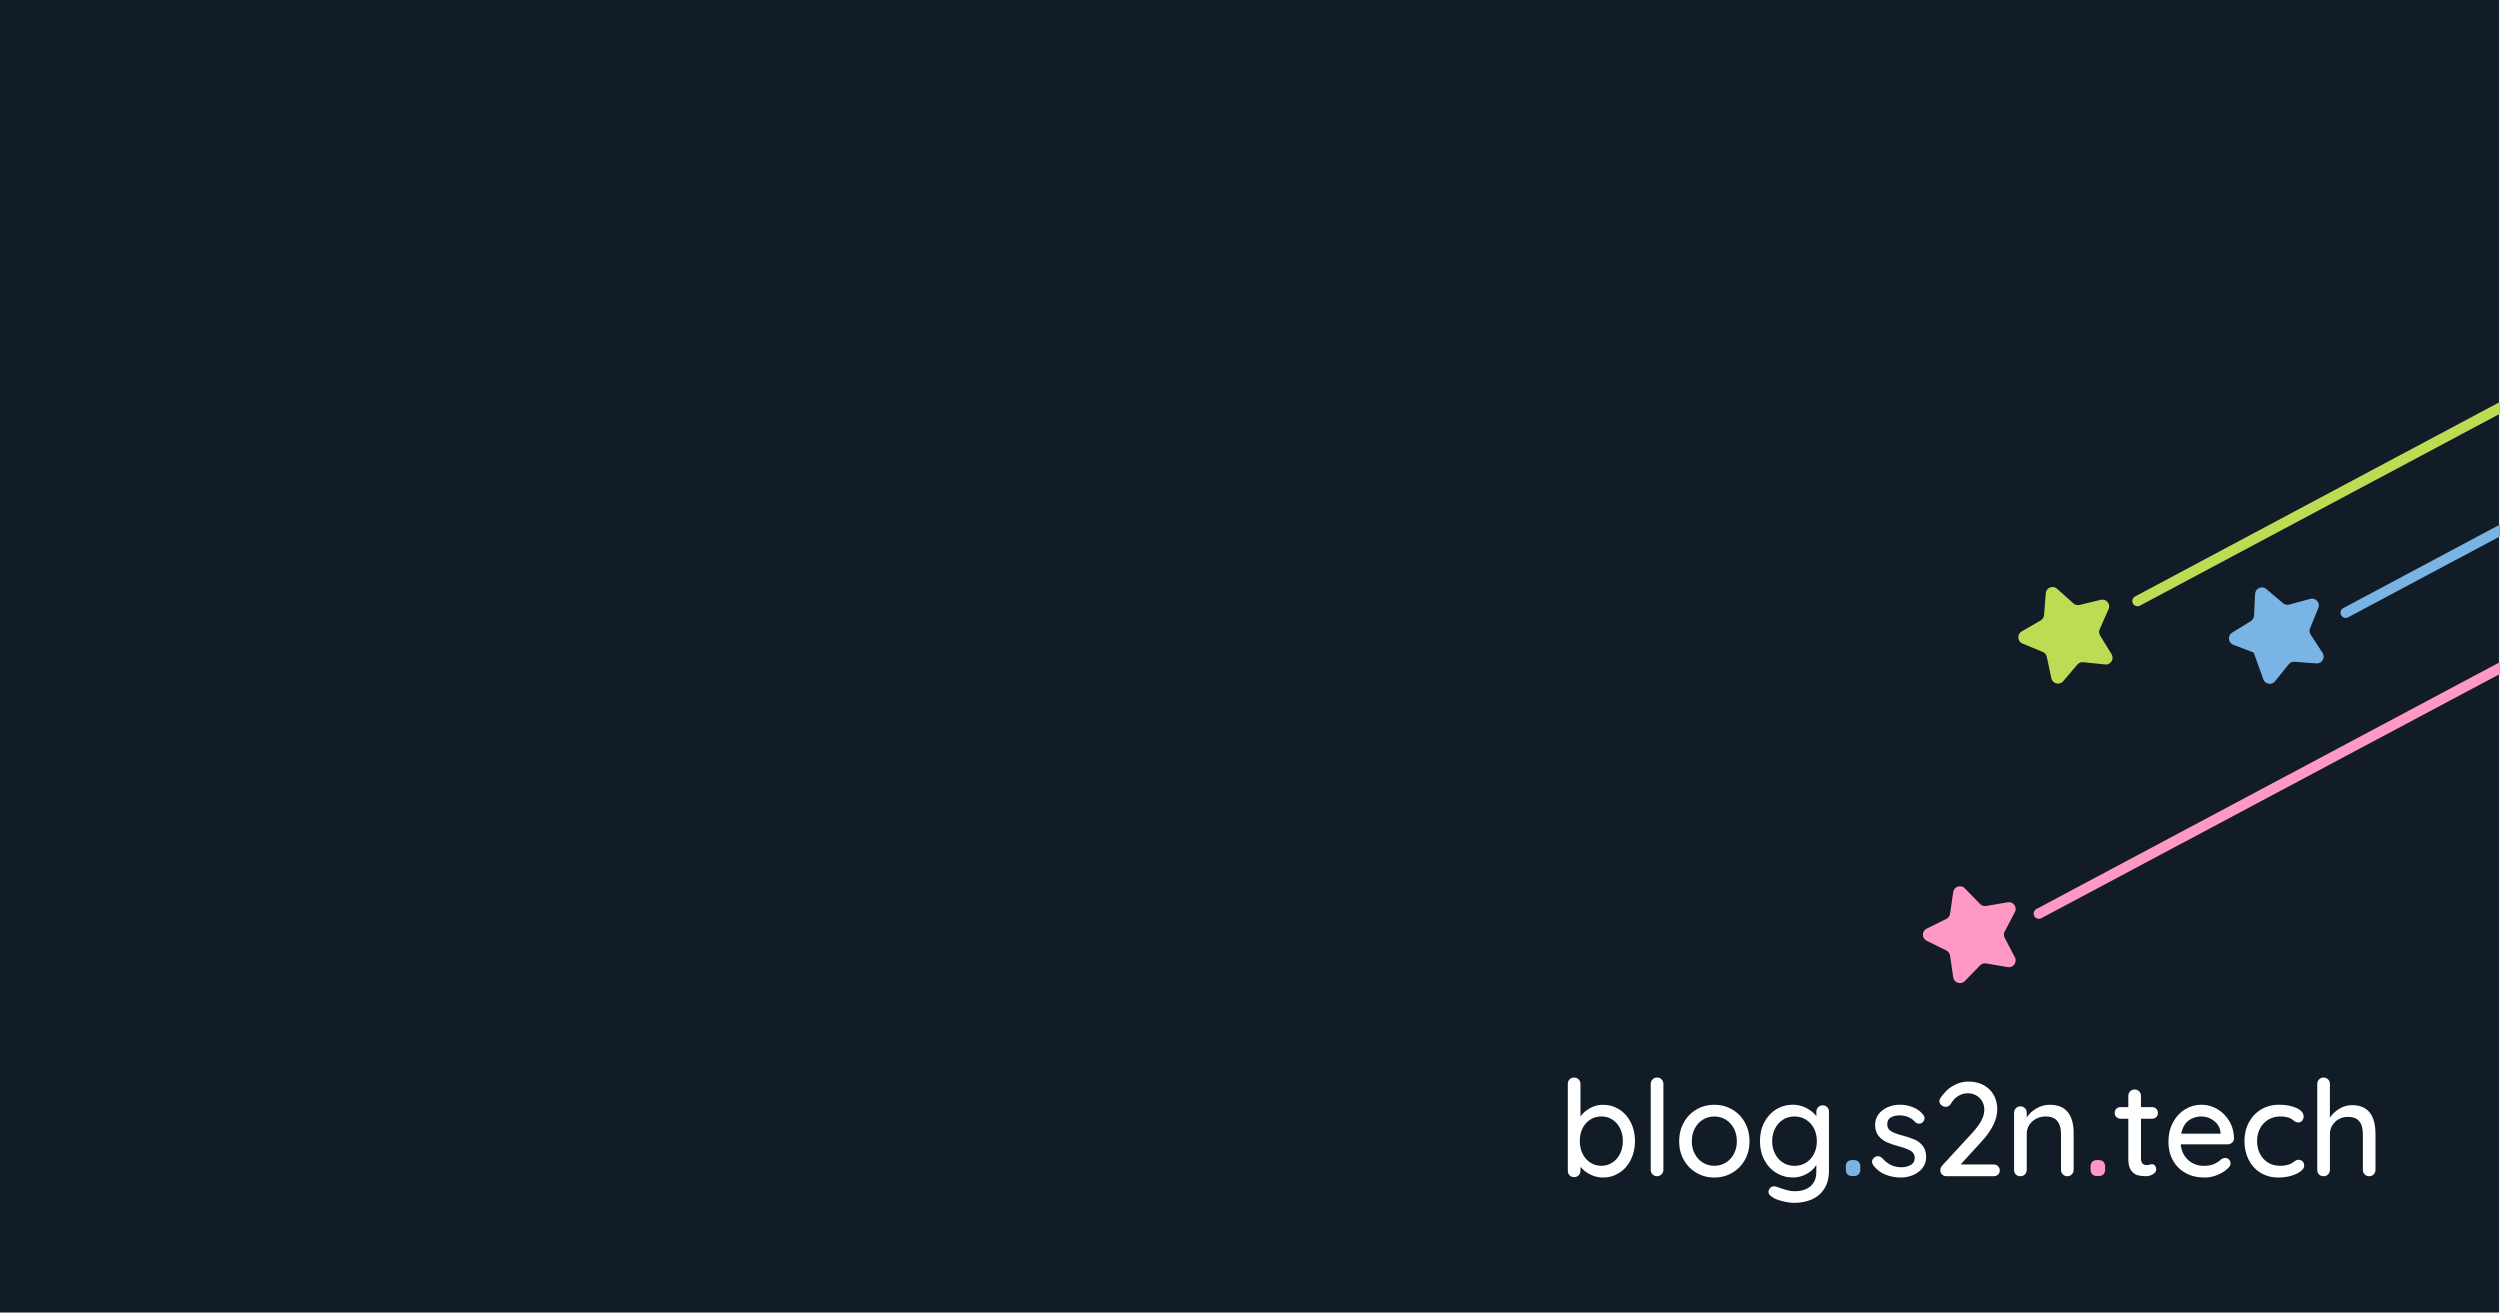
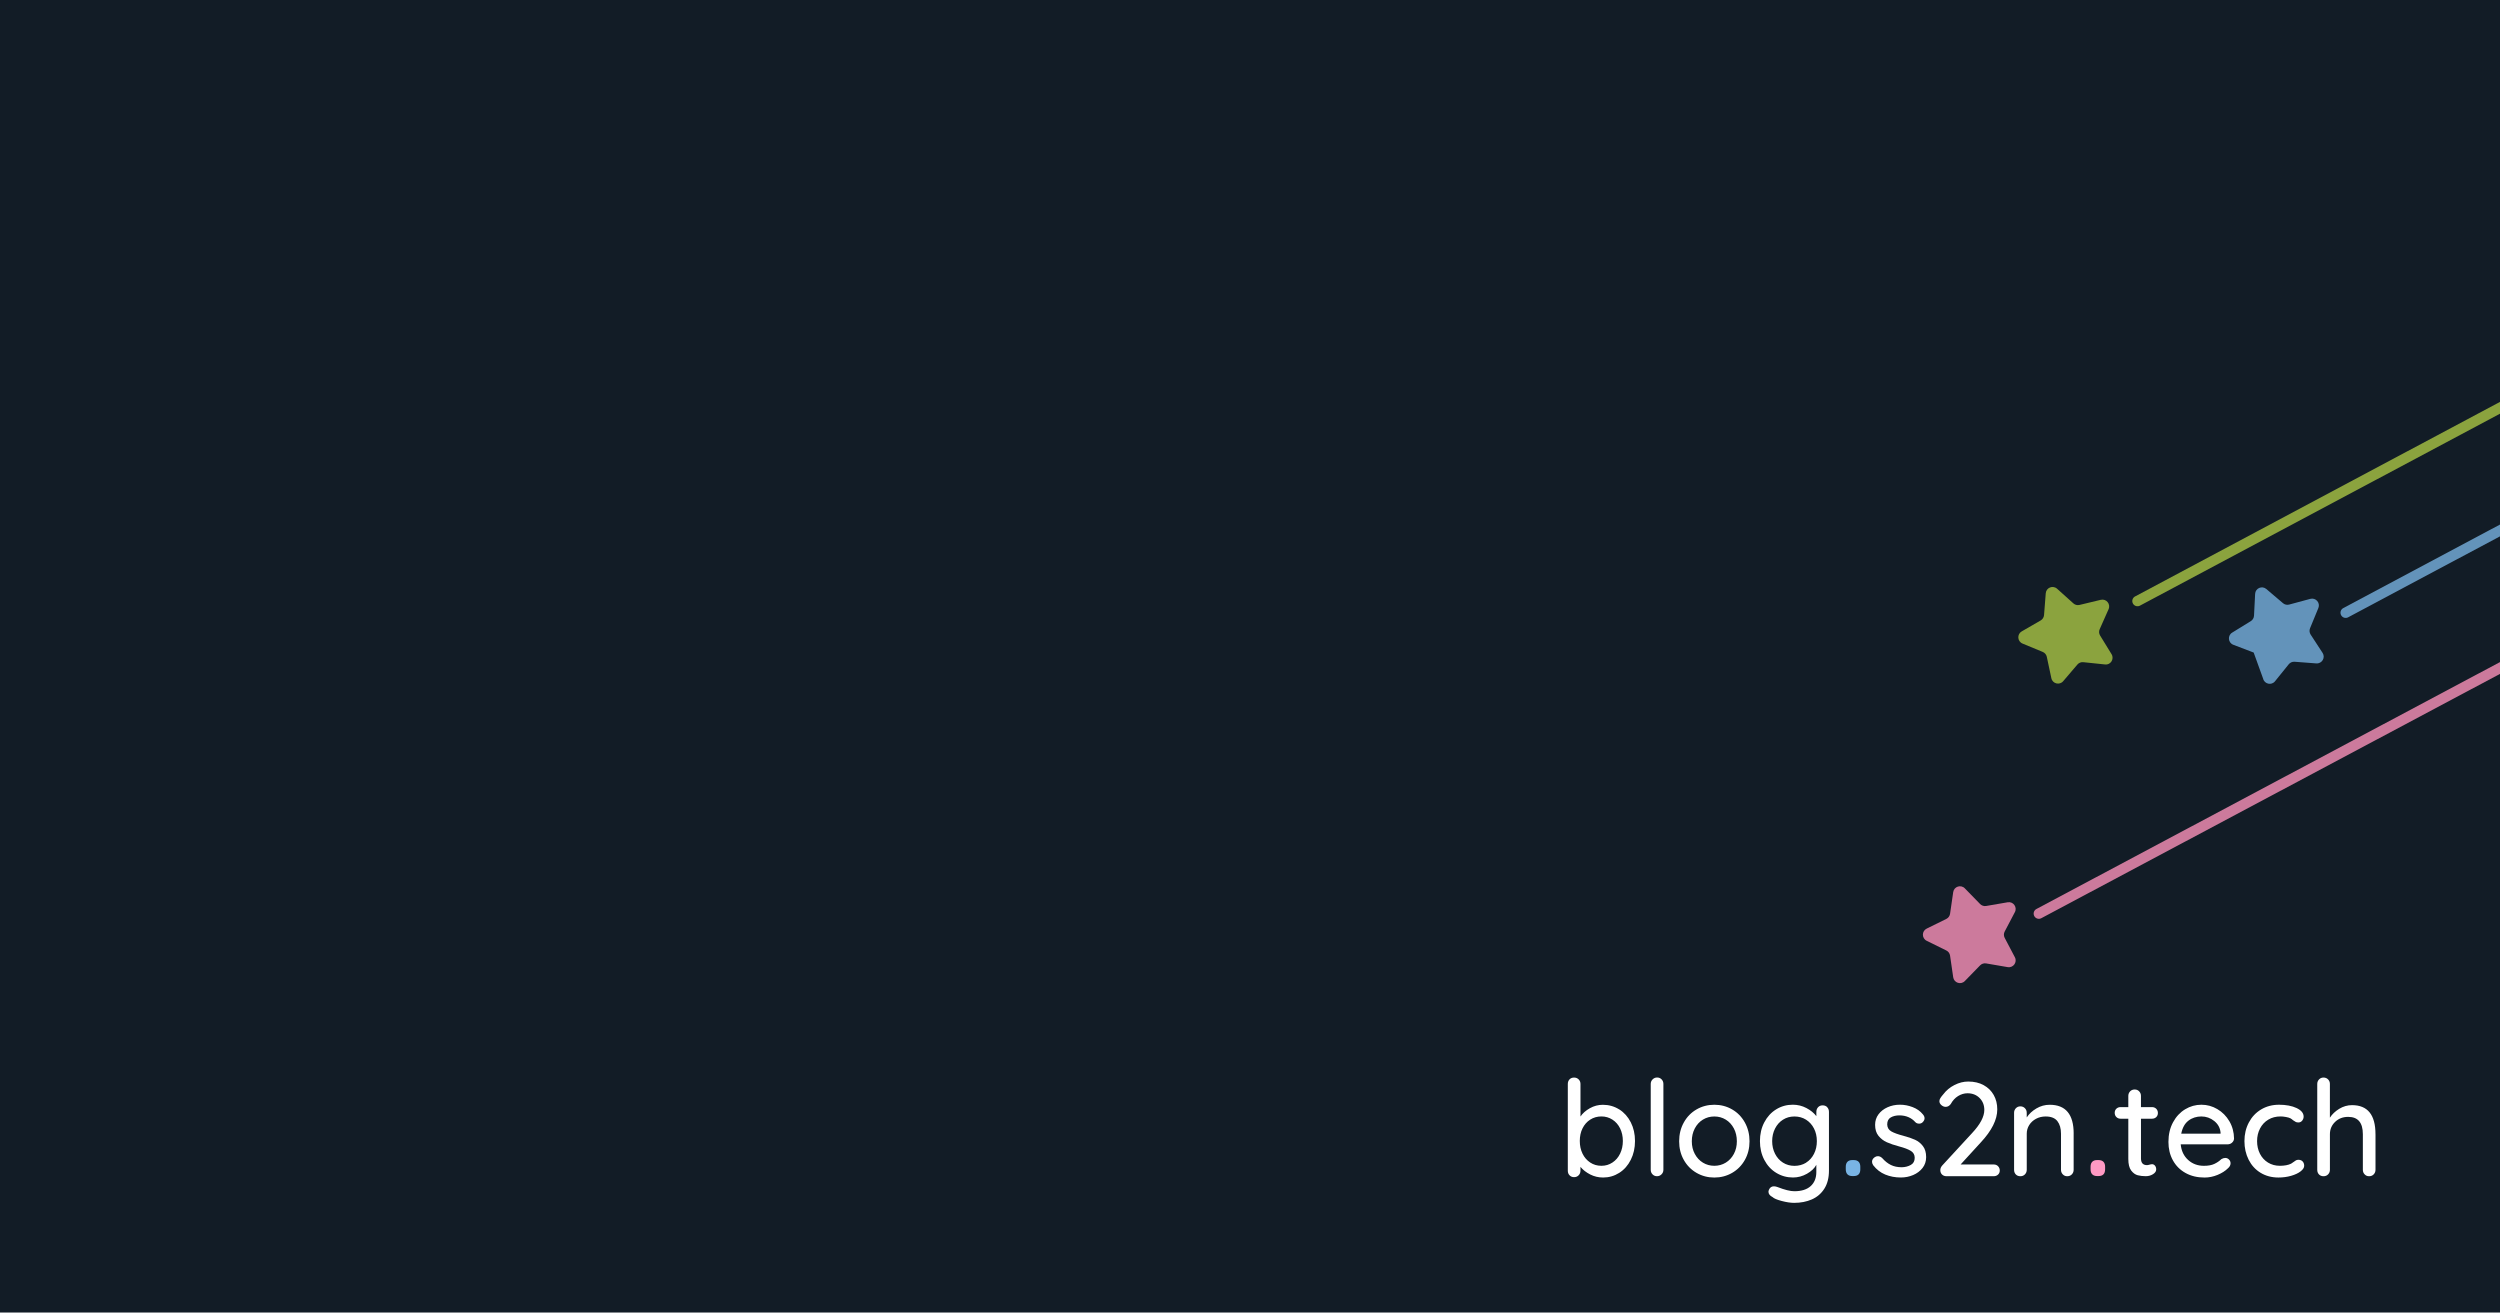
<svg xmlns="http://www.w3.org/2000/svg" viewBox="0 0 1200 630">
  <defs>
-     <style>.f{fill:#fff}.g{fill:#ff99c3}.j{fill:#79b4e4}</style>
+     <style>.f{fill:#fff}</style>
  </defs>
-   <path id="a" d="M-.5 0h1200v630H-.5z" style="fill:#121c26" />
+   <path id="a" d="M0 0h1200v630H0z" style="fill:#121c26" />
  <g id="b">
-     <path d="M1396.45 91.01 1026 288.5" style="fill:none;stroke-linecap:round;stroke-miterlimit:10;stroke-width:5px;stroke:#bcdc54" />
-     <path d="m1442.83 125.15-316.9 168.95" style="stroke:#79b4e4;fill:none;stroke-linecap:round;stroke-miterlimit:10;stroke-width:5px" />
-     <path d="M1408.89 209.37 978.65 438.53" style="stroke:#ff99c3;fill:none;stroke-linecap:round;stroke-miterlimit:10;stroke-width:5px" />
-     <path d="m1010.43 318.94-10.46-1.09c-1.07-.11-2.12.31-2.82 1.13l-6.83 8c-1.76 2.06-5.11 1.21-5.67-1.44l-2.19-10.28a3.248 3.248 0 0 0-1.94-2.33l-9.71-4.02c-2.5-1.03-2.73-4.49-.39-5.84l9.1-5.26a3.26 3.26 0 0 0 1.62-2.57l.82-10.48c.21-2.7 3.42-3.98 5.44-2.17l7.82 7.03c.8.72 1.9 1 2.94.75l10.22-2.46c2.63-.63 4.84 2.03 3.74 4.5l-4.27 9.61c-.44.98-.36 2.11.2 3.03l5.5 8.96c1.41 2.31-.43 5.23-3.12 4.95Z" style="fill:#bcdc54" />
-     <path d="m1111.87 318.44-10.48-.8c-1.07-.08-2.11.37-2.79 1.2l-6.6 8.18c-1.7 2.1-5.07 1.35-5.71-1.28l-4.49-12.42c-.25-1.04 1.01.3 0-.08l-9.82-3.75c-2.53-.97-2.85-4.41-.55-5.83l8.95-5.51c.91-.56 1.49-1.54 1.55-2.61l.53-10.5c.14-2.7 3.31-4.07 5.37-2.32l8.01 6.81c.82.7 1.93.94 2.96.66l10.15-2.74c2.61-.7 4.9 1.89 3.87 4.39l-4 9.72c-.41.99-.3 2.12.28 3.02l5.74 8.81c1.48 2.27-.29 5.24-2.98 5.04Z" class="j" />
-     <path d="m967.14 437.82-4.89 9.31c-.5.95-.5 2.09 0 3.04l4.89 9.31c1.26 2.39-.77 5.19-3.44 4.74l-10.36-1.78c-1.06-.18-2.14.17-2.89.94l-7.34 7.53c-1.89 1.94-5.18.87-5.57-1.81l-1.51-10.41a3.26 3.26 0 0 0-1.79-2.46l-9.43-4.65c-2.43-1.2-2.43-4.66 0-5.85l9.43-4.65a3.29 3.29 0 0 0 1.79-2.46l1.51-10.41c.39-2.68 3.68-3.75 5.57-1.81l7.34 7.53c.75.77 1.83 1.12 2.89.94l10.36-1.78c2.67-.46 4.7 2.34 3.44 4.74Z" class="g" />
+     <path d="M1396.45 91.01 1026 288.5" style="stroke:#8ba33e;fill:none;stroke-linecap:round;stroke-miterlimit:10;stroke-width:5px" />
+     <path d="m1442.83 125.15-316.9 168.95" style="fill:none;stroke-linecap:round;stroke-miterlimit:10;stroke-width:5px;stroke:#6393ba" />
+     <path d="M1408.89 209.37 978.65 438.53" style="stroke:#cc7a9c;fill:none;stroke-linecap:round;stroke-miterlimit:10;stroke-width:5px" />
+     <path d="m1010.43 318.94-10.46-1.09c-1.07-.11-2.12.31-2.82 1.13l-6.83 8c-1.76 2.06-5.11 1.21-5.67-1.44l-2.19-10.28a3.248 3.248 0 0 0-1.94-2.33l-9.71-4.02c-2.5-1.03-2.73-4.49-.39-5.84l9.1-5.26a3.26 3.26 0 0 0 1.62-2.57l.82-10.48c.21-2.7 3.42-3.98 5.44-2.17l7.82 7.03c.8.72 1.9 1 2.94.75l10.22-2.46c2.63-.63 4.84 2.03 3.74 4.5l-4.27 9.61c-.44.98-.36 2.11.2 3.03l5.5 8.96c1.41 2.31-.43 5.23-3.12 4.95Z" style="fill:#8ba33e" />
+     <path d="m1111.87 318.44-10.48-.8c-1.07-.08-2.11.37-2.79 1.2l-6.6 8.18c-1.7 2.1-5.07 1.35-5.71-1.28l-4.49-12.42c-.25-1.04 1.01.3 0-.08l-9.82-3.75c-2.53-.97-2.85-4.41-.55-5.83l8.95-5.51c.91-.56 1.49-1.54 1.55-2.61l.53-10.5c.14-2.7 3.31-4.07 5.37-2.32l8.01 6.81c.82.7 1.93.94 2.96.66l10.15-2.74c2.61-.7 4.9 1.89 3.87 4.39l-4 9.72c-.41.99-.3 2.12.28 3.02l5.74 8.81c1.48 2.27-.29 5.24-2.98 5.04Z" style="fill:#6393ba" />
+     <path d="m967.14 437.82-4.89 9.31c-.5.95-.5 2.09 0 3.04l4.89 9.31c1.26 2.39-.77 5.19-3.44 4.74l-10.36-1.78c-1.06-.18-2.14.17-2.89.94l-7.34 7.53c-1.89 1.94-5.18.87-5.57-1.81l-1.51-10.41a3.26 3.26 0 0 0-1.79-2.46l-9.43-4.65c-2.43-1.2-2.43-4.66 0-5.85l9.43-4.65a3.29 3.29 0 0 0 1.79-2.46l1.51-10.41c.39-2.68 3.68-3.75 5.57-1.81l7.34 7.53c.75.77 1.83 1.12 2.89.94l10.36-1.78c2.67-.46 4.7 2.34 3.44 4.74Z" style="fill:#cc7a9c" />
  </g>
  <g id="d">
    <path d="M777.24 532.51c2.35 1.49 4.19 3.56 5.54 6.21 1.34 2.65 2.02 5.63 2.02 8.96s-.67 6.34-2.02 9.02c-1.34 2.69-3.19 4.78-5.54 6.27-2.35 1.49-4.93 2.24-7.74 2.24-2.22 0-4.29-.49-6.21-1.47s-3.48-2.2-4.67-3.65v1.86c0 .85-.29 1.58-.86 2.18-.58.6-1.31.9-2.21.9s-1.57-.29-2.14-.86c-.58-.58-.86-1.31-.86-2.21V520.3c0-.9.28-1.63.83-2.21.55-.58 1.28-.86 2.18-.86s1.63.3 2.21.9c.58.6.86 1.32.86 2.18v15.62c1.02-1.54 2.52-2.86 4.48-3.97 1.96-1.11 4.05-1.66 6.27-1.66 2.9 0 5.52.75 7.87 2.24Zm-3.26 25.5c1.58-1.04 2.81-2.47 3.68-4.29.87-1.81 1.31-3.83 1.31-6.05s-.44-4.22-1.31-6.02c-.88-1.79-2.1-3.2-3.68-4.22-1.58-1.02-3.35-1.54-5.31-1.54s-3.8.51-5.38 1.54c-1.58 1.02-2.81 2.42-3.68 4.19-.88 1.77-1.31 3.79-1.31 6.05s.44 4.29 1.31 6.08c.87 1.79 2.1 3.21 3.68 4.26 1.58 1.05 3.37 1.57 5.38 1.57s3.73-.52 5.31-1.57Zm23.55 5.67c-.6.6-1.32.9-2.18.9s-1.57-.3-2.14-.9c-.58-.6-.86-1.32-.86-2.18v-41.22c0-.85.3-1.58.9-2.18.6-.6 1.32-.9 2.18-.9s1.57.3 2.14.9.86 1.32.86 2.18v41.22c0 .85-.3 1.58-.9 2.18Zm40-6.91c-1.49 2.65-3.53 4.72-6.11 6.21-2.58 1.49-5.43 2.24-8.54 2.24s-5.96-.75-8.54-2.24c-2.58-1.49-4.62-3.56-6.11-6.21-1.49-2.64-2.24-5.63-2.24-8.96s.75-6.34 2.24-9.02c1.49-2.69 3.53-4.78 6.11-6.27 2.58-1.49 5.43-2.24 8.54-2.24s5.96.75 8.54 2.24c2.58 1.49 4.62 3.58 6.11 6.27 1.49 2.69 2.24 5.7 2.24 9.02s-.75 6.32-2.24 8.96Zm-5.28-15.14c-.96-1.81-2.26-3.22-3.9-4.22-1.64-1-3.47-1.5-5.47-1.5s-3.83.5-5.47 1.5c-1.64 1-2.94 2.41-3.9 4.22-.96 1.81-1.44 3.87-1.44 6.18s.48 4.29 1.44 6.08 2.26 3.19 3.9 4.19c1.64 1 3.47 1.5 5.47 1.5s3.83-.5 5.47-1.5c1.64-1 2.94-2.4 3.9-4.19s1.44-3.82 1.44-6.08-.48-4.36-1.44-6.18Zm44.79-10.17c.58.58.86 1.33.86 2.27v28.16c0 3.46-.74 6.35-2.21 8.67-1.47 2.32-3.47 4.04-5.98 5.15-2.52 1.11-5.36 1.66-8.51 1.66-1.71 0-3.7-.3-5.98-.9-2.28-.6-3.74-1.22-4.38-1.86-1.32-.68-1.98-1.54-1.98-2.56 0-.26.08-.6.26-1.02.47-1.07 1.26-1.6 2.37-1.6.55 0 1.15.13 1.79.38 3.41 1.32 6.08 1.98 8 1.98 3.41 0 6.03-.82 7.84-2.46s2.72-3.89 2.72-6.75v-3.46c-.9 1.66-2.4 3.09-4.51 4.29-2.11 1.19-4.34 1.79-6.69 1.79-2.94 0-5.63-.75-8.06-2.24-2.43-1.49-4.34-3.57-5.73-6.24-1.39-2.67-2.08-5.66-2.08-8.99s.69-6.33 2.08-8.99c1.39-2.67 3.29-4.75 5.7-6.24 2.41-1.49 5.07-2.24 7.97-2.24 2.35 0 4.53.53 6.56 1.6s3.62 2.37 4.77 3.9v-2.05c0-.9.28-1.64.83-2.24.55-.6 1.28-.9 2.18-.9s1.63.29 2.21.86Zm-10.14 26.62c1.62-1 2.89-2.41 3.81-4.22.92-1.81 1.38-3.85 1.38-6.11s-.46-4.29-1.38-6.08c-.92-1.79-2.19-3.2-3.81-4.22-1.62-1.02-3.48-1.54-5.57-1.54s-3.88.51-5.5 1.54c-1.62 1.02-2.89 2.44-3.81 4.26-.92 1.81-1.38 3.83-1.38 6.05s.46 4.23 1.38 6.05c.92 1.81 2.19 3.23 3.81 4.26 1.62 1.02 3.46 1.54 5.5 1.54s3.95-.5 5.57-1.5Z" class="f" />
-     <path d="M886.77 563.68c-.53-.55-.8-1.36-.8-2.43v-1.22c0-1.02.27-1.81.8-2.37.53-.55 1.31-.83 2.34-.83h.64c1.07 0 1.87.28 2.4.83.53.55.8 1.34.8 2.37v1.22c0 2.18-1.07 3.26-3.2 3.26h-.64c-1.02 0-1.8-.28-2.34-.83Z" class="j" />
+     <path d="M886.77 563.68c-.53-.55-.8-1.36-.8-2.43v-1.22c0-1.02.27-1.81.8-2.37.53-.55 1.31-.83 2.34-.83h.64c1.07 0 1.87.28 2.4.83.53.55.8 1.34.8 2.37v1.22c0 2.18-1.07 3.26-3.2 3.26h-.64c-1.02 0-1.8-.28-2.34-.83Z" style="fill:#79b4e4" />
    <path d="M898.58 557.6c0-.85.45-1.58 1.34-2.18.43-.3.92-.45 1.47-.45.77 0 1.47.32 2.11.96 1.28 1.45 2.66 2.54 4.13 3.26 1.47.73 3.23 1.09 5.28 1.09 1.62-.04 3.05-.42 4.29-1.12 1.24-.7 1.86-1.84 1.86-3.42 0-1.45-.63-2.56-1.89-3.33-1.26-.77-3.1-1.47-5.54-2.11-2.39-.64-4.37-1.31-5.95-2.02-1.58-.7-2.91-1.73-4-3.07s-1.63-3.1-1.63-5.28c0-1.92.54-3.6 1.63-5.06 1.09-1.45 2.54-2.58 4.35-3.39s3.79-1.22 5.92-1.22 4.08.38 6.11 1.15c2.03.77 3.68 1.94 4.96 3.52.51.6.77 1.22.77 1.86 0 .68-.34 1.34-1.02 1.98-.43.38-.96.58-1.6.58-.77 0-1.39-.26-1.86-.77-.9-1.02-2-1.81-3.3-2.37-1.3-.55-2.74-.83-4.32-.83s-3 .33-4.13.99c-1.13.66-1.7 1.78-1.7 3.36.04 1.49.69 2.6 1.95 3.33s3.19 1.43 5.79 2.11c2.26.6 4.14 1.24 5.63 1.92 1.49.68 2.75 1.7 3.78 3.04 1.02 1.34 1.54 3.1 1.54 5.28 0 2.01-.58 3.74-1.73 5.22-1.15 1.47-2.66 2.6-4.51 3.39s-3.83 1.18-5.92 1.18c-2.69 0-5.17-.47-7.46-1.41-2.28-.94-4.21-2.43-5.79-4.48-.38-.6-.58-1.17-.58-1.73Zm60.48 2.18c.55.55.83 1.24.83 2.05s-.28 1.47-.83 1.98c-.55.51-1.24.77-2.05.77h-22.72c-.85 0-1.56-.27-2.11-.8-.55-.53-.83-1.25-.83-2.14 0-.77.3-1.49.9-2.18l14.27-15.49c3.97-4.22 5.95-7.96 5.95-11.2 0-2.3-.76-4.21-2.27-5.73-1.51-1.51-3.45-2.27-5.79-2.27-1.58 0-3.09.45-4.54 1.34-1.45.9-2.62 2.18-3.52 3.84-.68.9-1.49 1.34-2.43 1.34-.73 0-1.41-.28-2.05-.83-.64-.55-.96-1.19-.96-1.92 0-.47.16-.96.48-1.47.32-.51.78-1.11 1.38-1.79 1.41-1.88 3.2-3.37 5.38-4.48 2.18-1.11 4.37-1.66 6.59-1.66 2.86 0 5.33.58 7.42 1.73s3.7 2.73 4.83 4.74c1.13 2.01 1.7 4.31 1.7 6.91 0 4.91-2.65 10.2-7.94 15.87l-9.66 10.56h15.94c.81 0 1.49.28 2.05.83Zm36.29-15.68v17.41c0 .85-.29 1.58-.86 2.18-.58.6-1.31.9-2.21.9s-1.57-.3-2.14-.9c-.58-.6-.86-1.32-.86-2.18v-17.34c0-2.52-.58-4.52-1.73-6.02-1.15-1.49-3.03-2.24-5.63-2.24-1.71 0-3.25.37-4.64 1.12-1.39.75-2.48 1.75-3.26 3.01a7.604 7.604 0 0 0-1.18 4.13v17.34c0 .85-.29 1.58-.86 2.18-.58.6-1.31.9-2.21.9s-1.62-.29-2.18-.86c-.55-.58-.83-1.31-.83-2.21v-27.39c0-.85.29-1.58.86-2.18.58-.6 1.29-.9 2.14-.9.9 0 1.63.3 2.21.9.58.6.86 1.32.86 2.18v2.24c1.11-1.71 2.66-3.15 4.64-4.32 1.98-1.17 4.11-1.76 6.37-1.76 7.68 0 11.52 4.61 11.52 13.82Z" class="f" />
-     <path d="M1004.27 563.68c-.53-.55-.8-1.36-.8-2.43v-1.22c0-1.02.27-1.81.8-2.37.53-.55 1.31-.83 2.34-.83h.64c1.07 0 1.87.28 2.4.83.53.55.8 1.34.8 2.37v1.22c0 2.18-1.07 3.26-3.2 3.26h-.64c-1.02 0-1.8-.28-2.34-.83Z" class="g" />
+     <path d="M1004.27 563.68c-.53-.55-.8-1.36-.8-2.43v-1.22c0-1.02.27-1.81.8-2.37.53-.55 1.31-.83 2.34-.83h.64c1.07 0 1.87.28 2.4.83.53.55.8 1.34.8 2.37v1.22c0 2.18-1.07 3.26-3.2 3.26h-.64c-1.02 0-1.8-.28-2.34-.83Z" style="fill:#ff99c3" />
    <path d="M1027.67 536.99v19.07c0 2.13.96 3.2 2.88 3.2.3 0 .7-.07 1.22-.22.51-.15.92-.22 1.22-.22.55 0 1.02.23 1.41.7.38.47.58 1.07.58 1.79 0 .9-.51 1.66-1.54 2.3-1.02.64-2.18.96-3.46.96-1.41 0-2.7-.15-3.87-.45-1.17-.3-2.22-1.06-3.14-2.27-.92-1.22-1.38-3.06-1.38-5.54v-19.33h-3.71c-.81 0-1.48-.27-2.02-.8-.53-.53-.8-1.21-.8-2.02s.27-1.47.8-1.98 1.21-.77 2.02-.77h3.71v-5.38c0-.85.29-1.58.86-2.18.58-.6 1.31-.9 2.21-.9s1.57.3 2.14.9c.58.6.86 1.32.86 2.18v5.38h5.31c.81 0 1.48.27 2.02.8.53.53.8 1.21.8 2.02s-.27 1.47-.8 1.98-1.21.77-2.02.77h-5.31Zm43.71 11.49c-.6.53-1.3.8-2.11.8h-22.53c.3 3.11 1.48 5.61 3.55 7.49s4.6 2.82 7.58 2.82c2.05 0 3.71-.3 4.99-.9 1.28-.6 2.41-1.36 3.39-2.3.64-.38 1.26-.58 1.86-.58.73 0 1.33.26 1.82.77s.74 1.11.74 1.79c0 .9-.43 1.71-1.28 2.43-1.24 1.24-2.88 2.28-4.93 3.14-2.05.85-4.14 1.28-6.27 1.28-3.46 0-6.5-.72-9.12-2.18-2.62-1.45-4.65-3.48-6.08-6.08-1.43-2.6-2.14-5.55-2.14-8.83 0-3.58.74-6.73 2.21-9.44 1.47-2.71 3.41-4.79 5.82-6.24 2.41-1.45 5-2.18 7.78-2.18s5.29.7 7.68 2.11c2.39 1.41 4.31 3.35 5.76 5.82 1.45 2.47 2.2 5.25 2.24 8.32-.04.77-.36 1.42-.96 1.95Zm-20.93-10.56c-1.75 1.34-2.9 3.42-3.46 6.24h18.88v-.51c-.21-2.26-1.23-4.12-3.04-5.57-1.81-1.45-3.87-2.18-6.18-2.18s-4.46.67-6.21 2.02Zm51.93-6.05c2.24 1.07 3.36 2.43 3.36 4.1 0 .73-.24 1.38-.7 1.95-.47.58-1.07.86-1.79.86-.55 0-.99-.08-1.31-.26-.32-.17-.76-.45-1.31-.83-.26-.26-.66-.55-1.22-.9-.51-.26-1.24-.47-2.18-.64-.94-.17-1.79-.26-2.56-.26-2.22 0-4.18.51-5.89 1.54-1.71 1.02-3.03 2.44-3.97 4.26-.94 1.81-1.41 3.83-1.41 6.05s.46 4.29 1.38 6.08c.92 1.79 2.21 3.2 3.87 4.22 1.66 1.02 3.56 1.54 5.7 1.54s4.01-.34 5.38-1.02c.3-.17.7-.45 1.22-.83.43-.34.8-.6 1.12-.77.32-.17.71-.26 1.18-.26.85 0 1.53.27 2.02.8s.74 1.23.74 2.08c0 .9-.57 1.78-1.7 2.66-1.13.88-2.65 1.59-4.54 2.14-1.9.55-3.94.83-6.11.83-3.24 0-6.1-.76-8.58-2.27-2.48-1.51-4.38-3.6-5.73-6.27-1.34-2.67-2.02-5.64-2.02-8.93s.7-6.26 2.11-8.93 3.37-4.76 5.89-6.27c2.52-1.51 5.4-2.27 8.64-2.27s6.18.53 8.42 1.6Zm37.86 12.55v17.09c0 .85-.29 1.58-.86 2.18-.58.6-1.31.9-2.21.9s-1.57-.3-2.14-.9c-.58-.6-.86-1.32-.86-2.18v-17.09c0-5.55-2.35-8.32-7.04-8.32-2.52 0-4.61.8-6.27 2.4-1.66 1.6-2.5 3.57-2.5 5.92v17.09c0 .85-.29 1.58-.86 2.18-.58.6-1.31.9-2.21.9s-1.62-.29-2.18-.86c-.55-.58-.83-1.31-.83-2.21V520.3c0-.85.29-1.58.86-2.18s1.29-.9 2.14-.9c.9 0 1.63.3 2.21.9s.86 1.32.86 2.18v16.19c1.07-1.66 2.56-3.08 4.48-4.26 1.92-1.17 3.97-1.76 6.14-1.76 7.51 0 11.26 4.65 11.26 13.95Z" class="f" />
  </g>
</svg>
